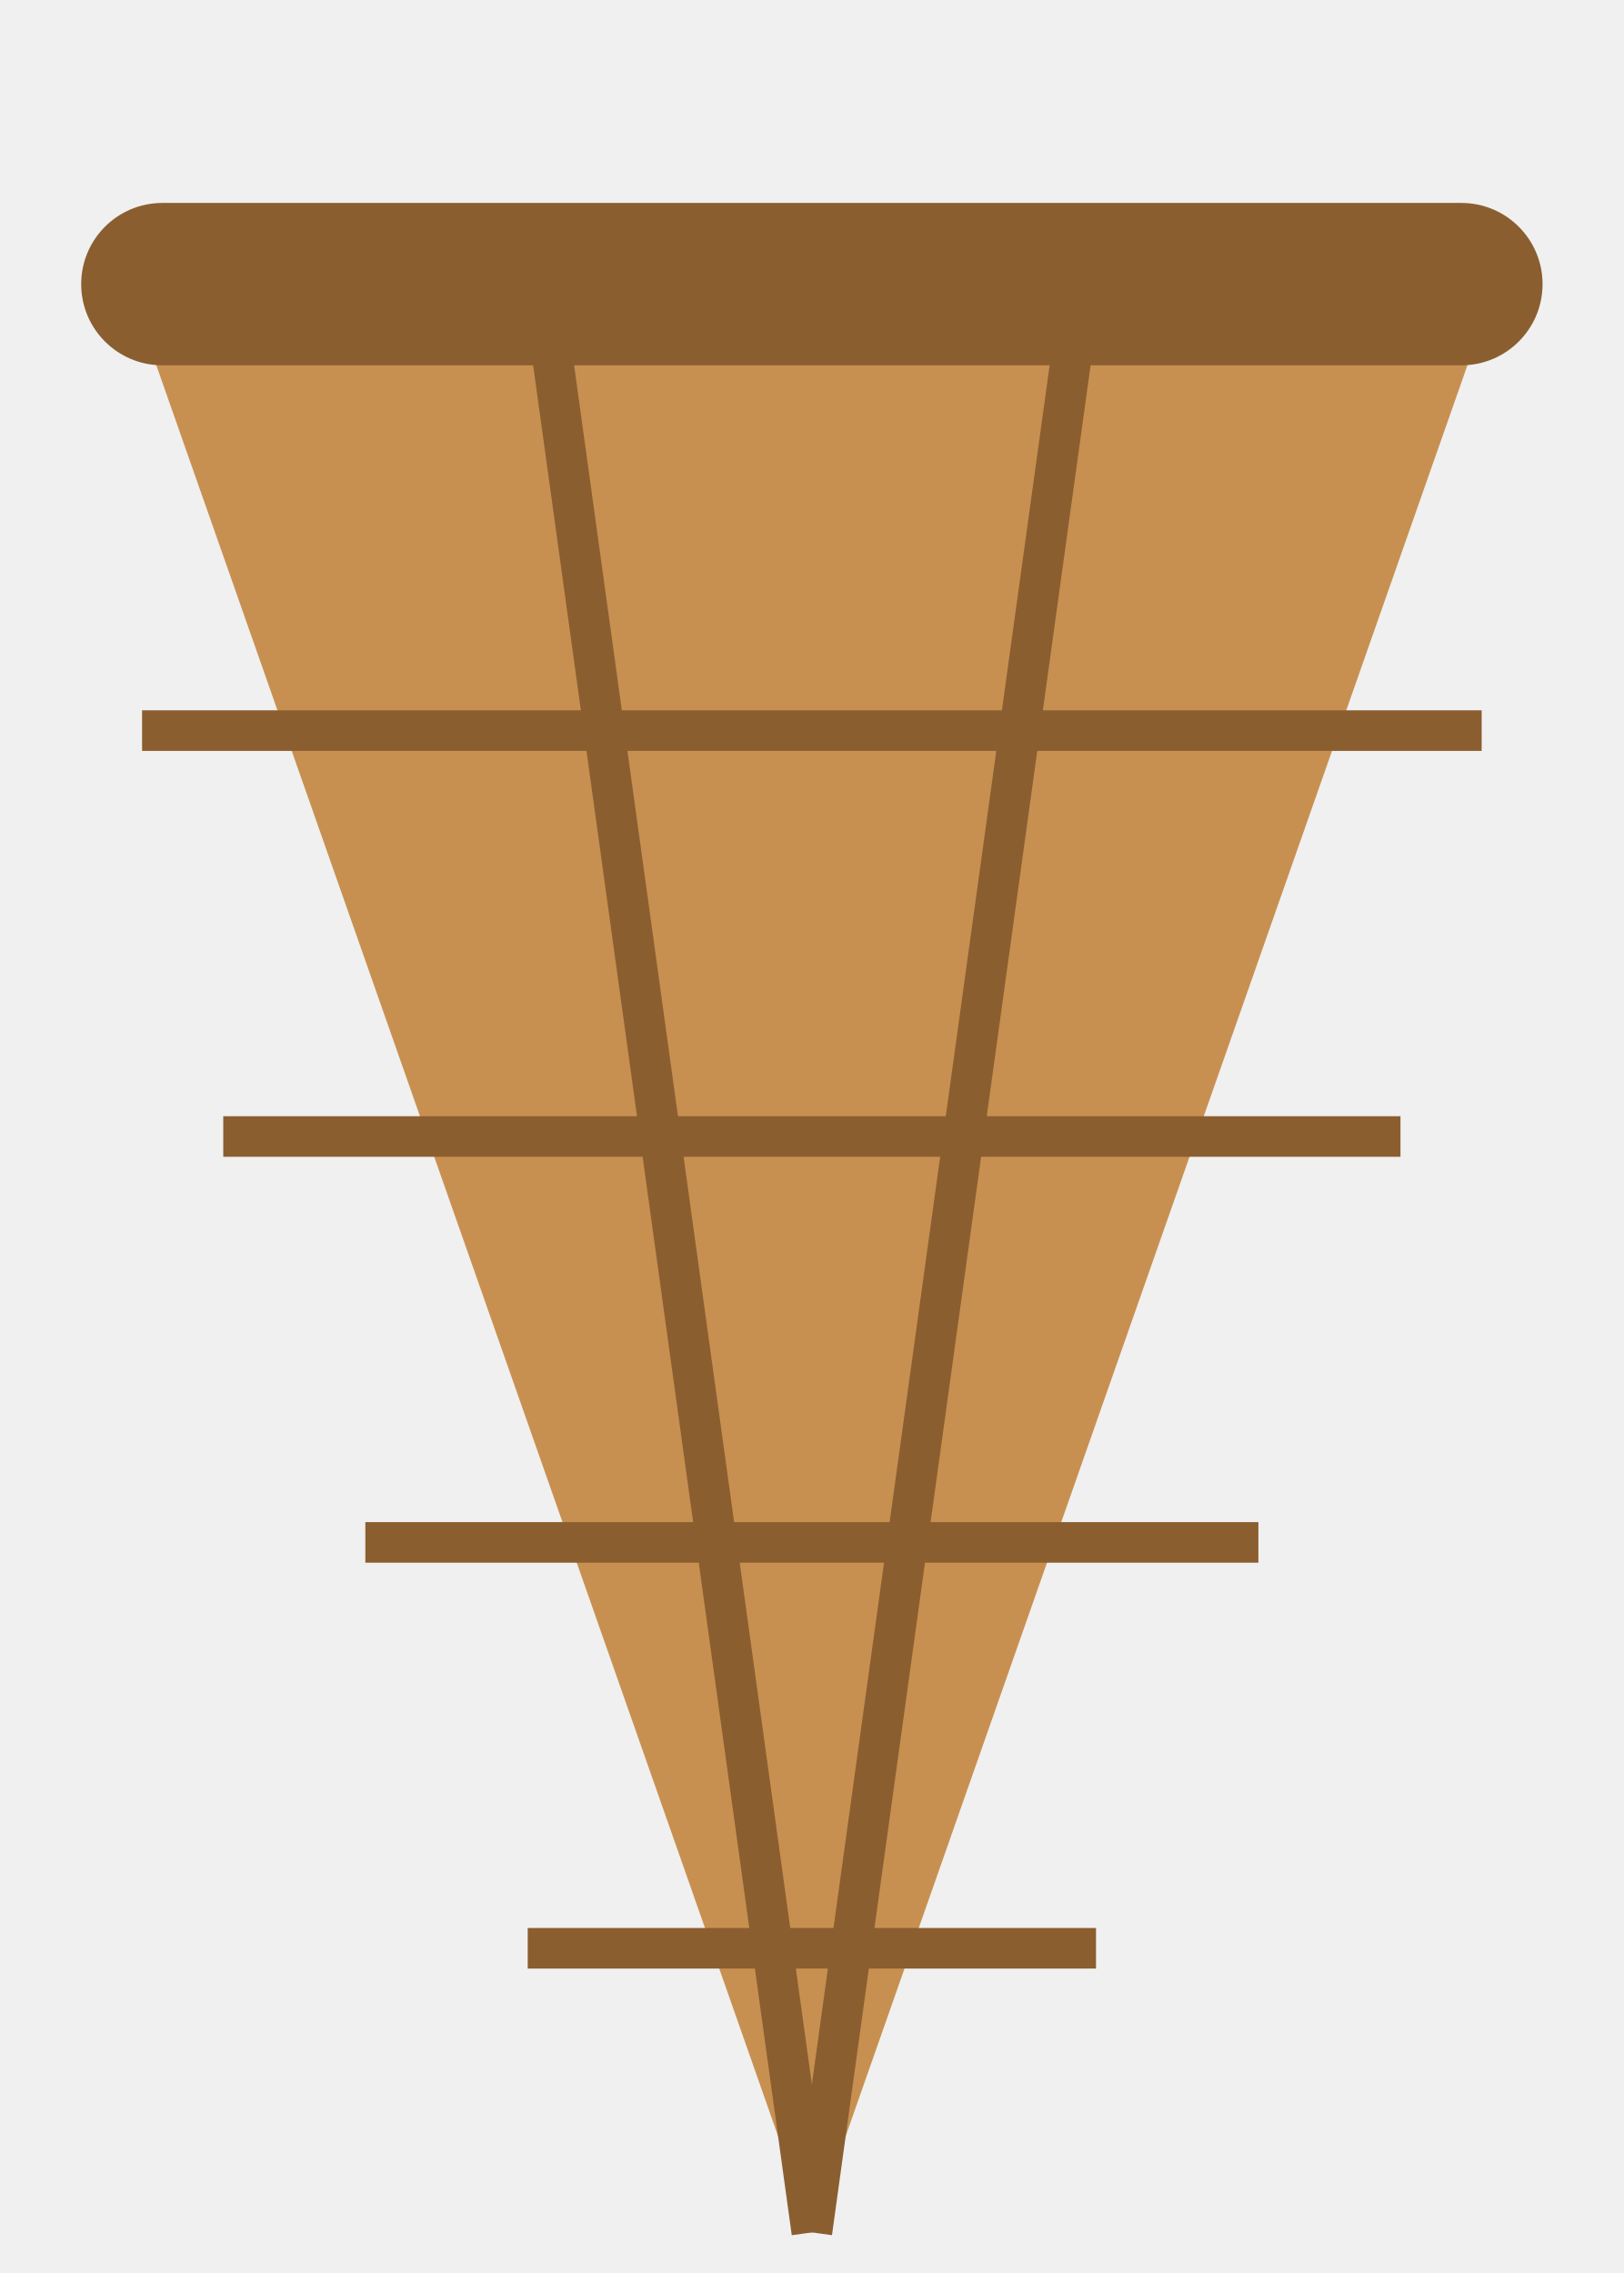
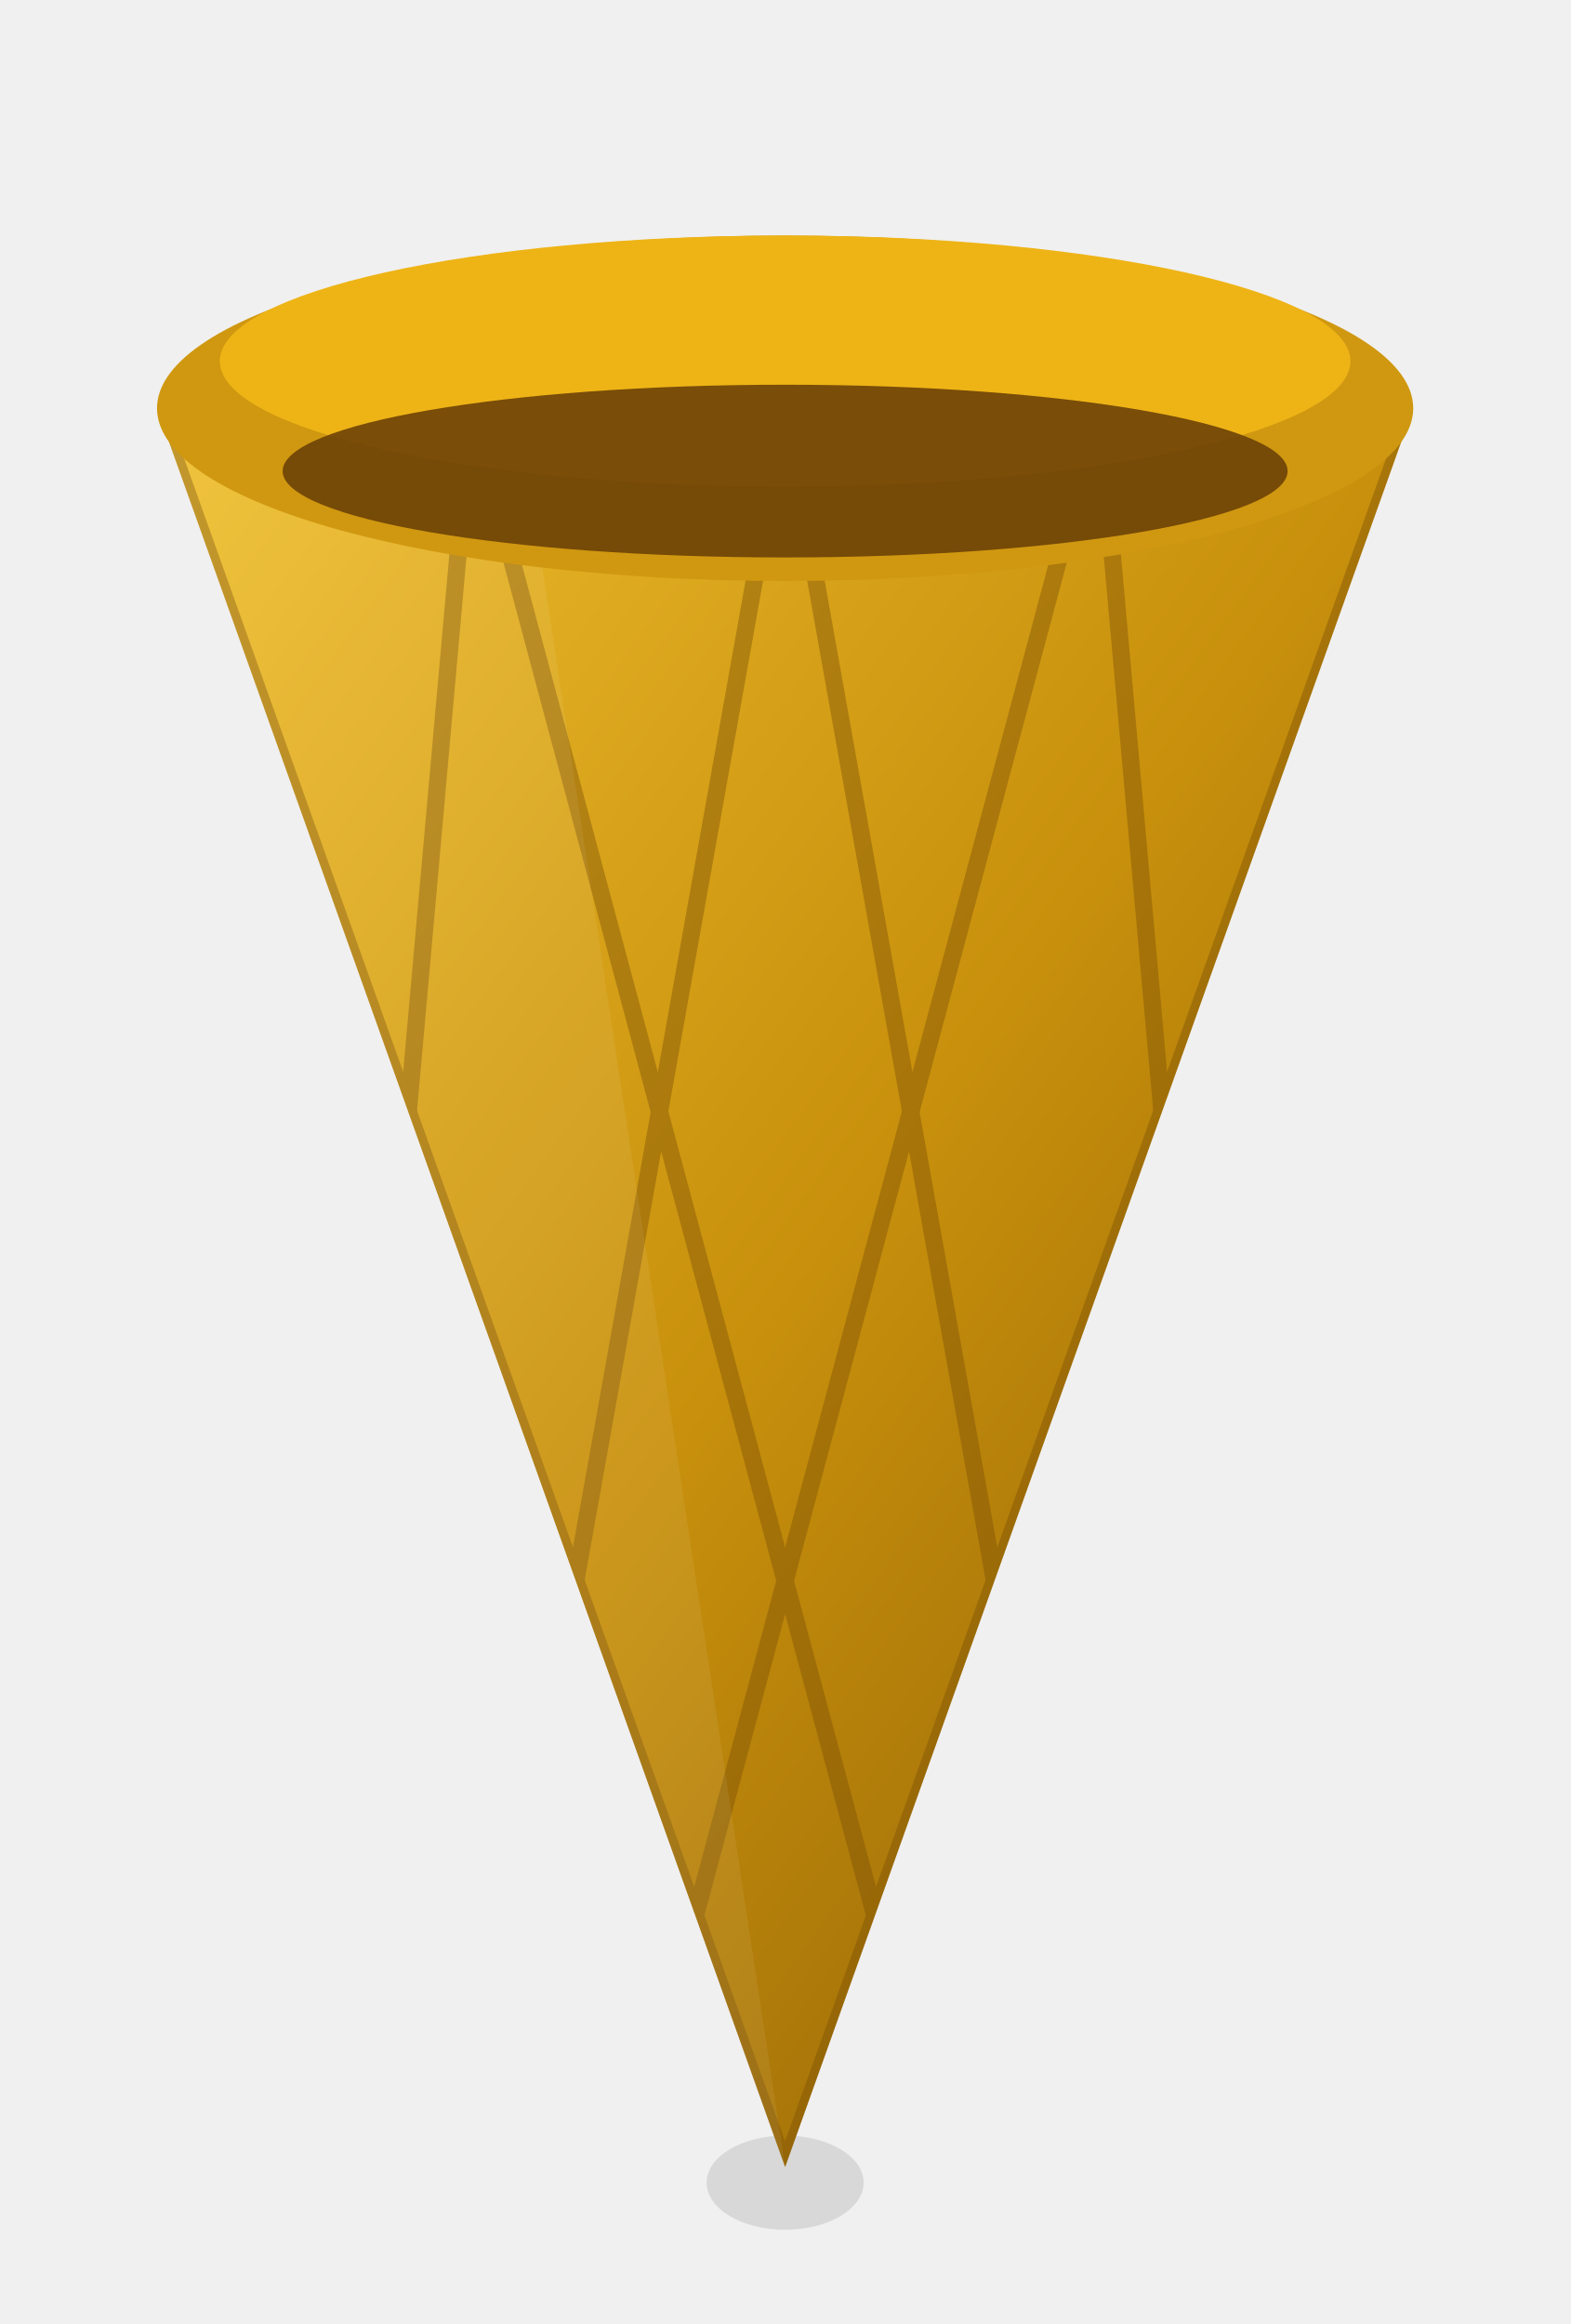
- <svg xmlns="http://www.w3.org/2000/svg" viewBox="0 0 80 112">
-   <path d="M7 16 L73 16 L40 110 Z" fill="#C89050" />
-   <path d="M7 36 L73 36" stroke="#8B5E30" stroke-width="2" fill="none" />
-   <path d="M11 56 L69 56" stroke="#8B5E30" stroke-width="2" fill="none" />
-   <path d="M18 76 L62 76" stroke="#8B5E30" stroke-width="2" fill="none" />
-   <path d="M26 96 L54 96" stroke="#8B5E30" stroke-width="2" fill="none" />
-   <path d="M27 16 L40 110" stroke="#8B5E30" stroke-width="2" fill="none" />
-   <path d="M53 16 L40 110" stroke="#8B5E30" stroke-width="2" fill="none" />
-   <rect x="4" y="10" width="72" height="8" rx="4" fill="#8B5E30" />
+ <svg xmlns="http://www.w3.org/2000/svg" viewBox="0 0 100 148">
+   <defs>
+     <linearGradient id="cn" x1="0" y1="0" x2="1" y2="1">
+       <stop offset="0%" stop-color="#F0C030" />
+       <stop offset="50%" stop-color="#C8900C" />
+       <stop offset="100%" stop-color="#8A5C06" />
+     </linearGradient>
+     <clipPath id="cnc">
+       <path d="M10 26 L90 26 L50 138 Z" />
+     </clipPath>
+   </defs>
+   <ellipse cx="50" cy="139" rx="5" ry="3" fill="#000" opacity="0.1" />
+   <path d="M10 26 L90 26 L50 138 Z" fill="url(#cn)" />
+   <g clip-path="url(#cnc)" stroke="#7A4E04" stroke-width="1.1" opacity="0.42" fill="none">
+     <line x1="10" y1="26" x2="50" y2="138" />
+     <line x1="30" y1="26" x2="60" y2="138" />
+     <line x1="50" y1="26" x2="70" y2="138" />
+     <line x1="70" y1="26" x2="80" y2="138" />
+     <line x1="90" y1="26" x2="90" y2="138" />
+     <line x1="90" y1="26" x2="50" y2="138" />
+     <line x1="70" y1="26" x2="40" y2="138" />
+     <line x1="50" y1="26" x2="30" y2="138" />
+     <line x1="30" y1="26" x2="20" y2="138" />
+     <line x1="10" y1="26" x2="10" y2="138" />
+   </g>
+   <path d="M10 26 L33 26 L50 138 L49 138 Z" fill="white" opacity="0.07" clip-path="url(#cnc)" />
+   <ellipse cx="50" cy="26" rx="40" ry="11" fill="#D09810" />
+   <ellipse cx="50" cy="23" rx="36" ry="8" fill="#EEB416" />
+   <ellipse cx="50" cy="30" rx="32" ry="5.5" fill="#6A4006" opacity="0.88" />
</svg>
